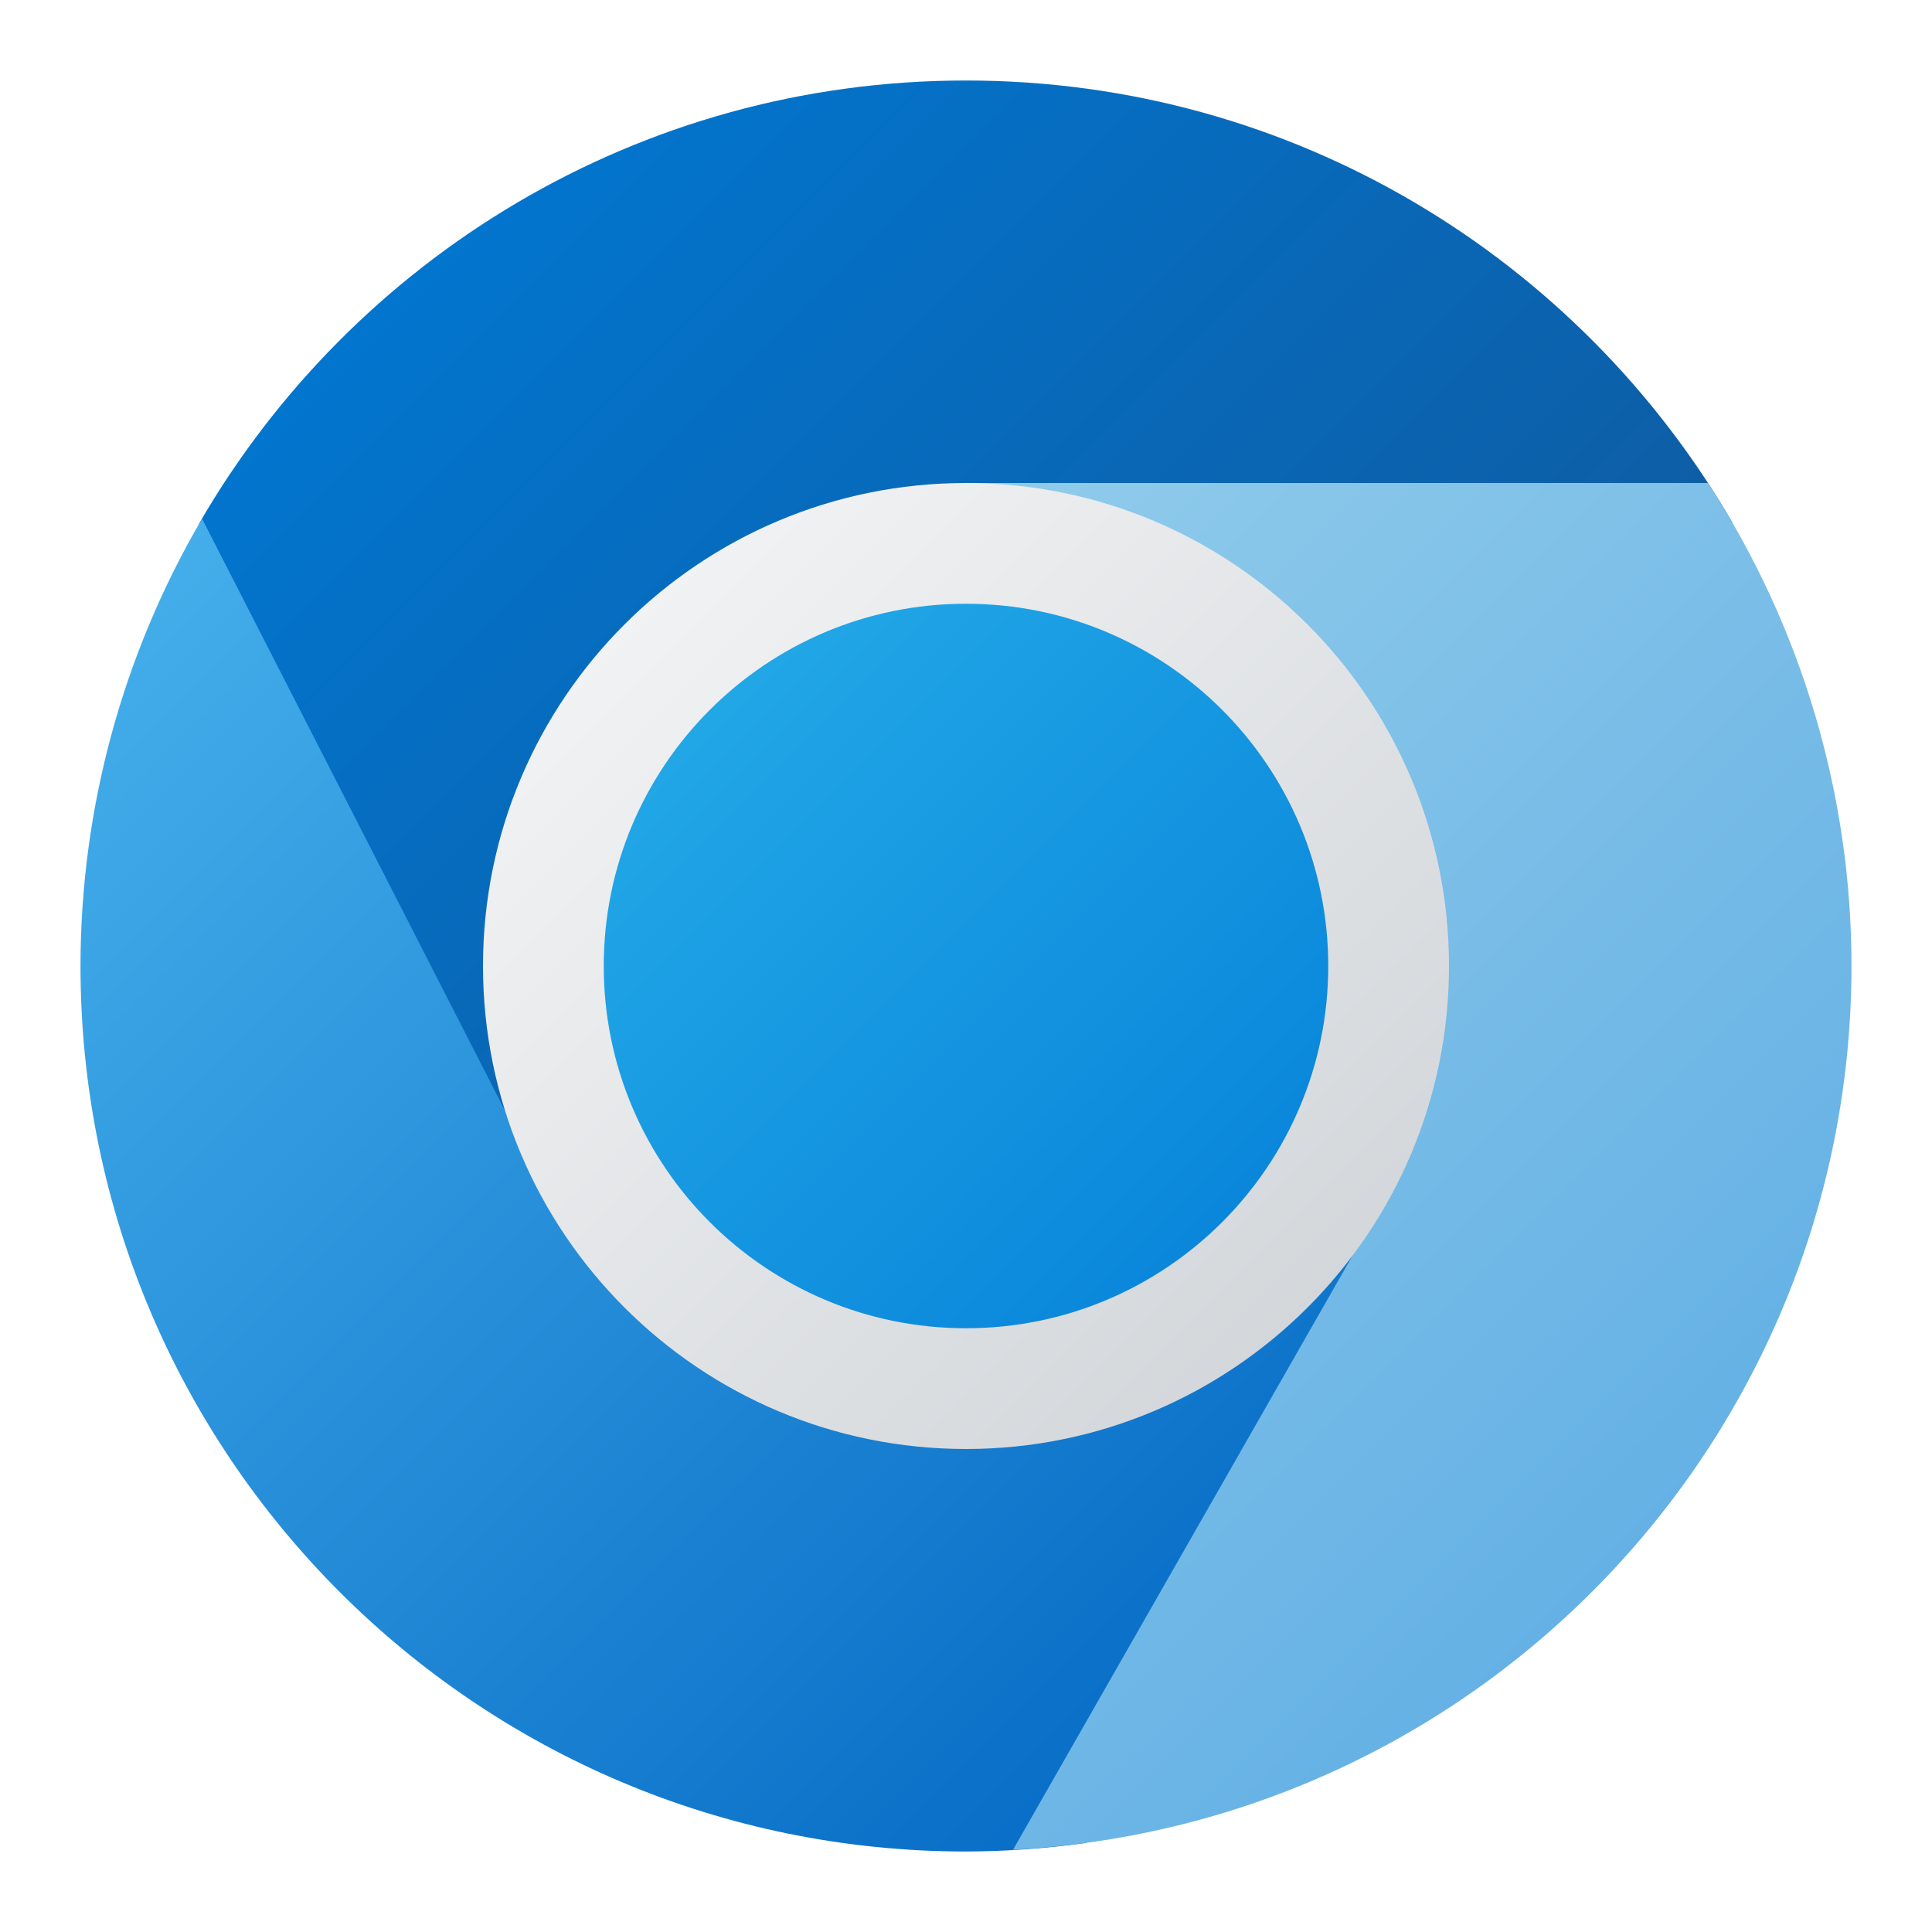
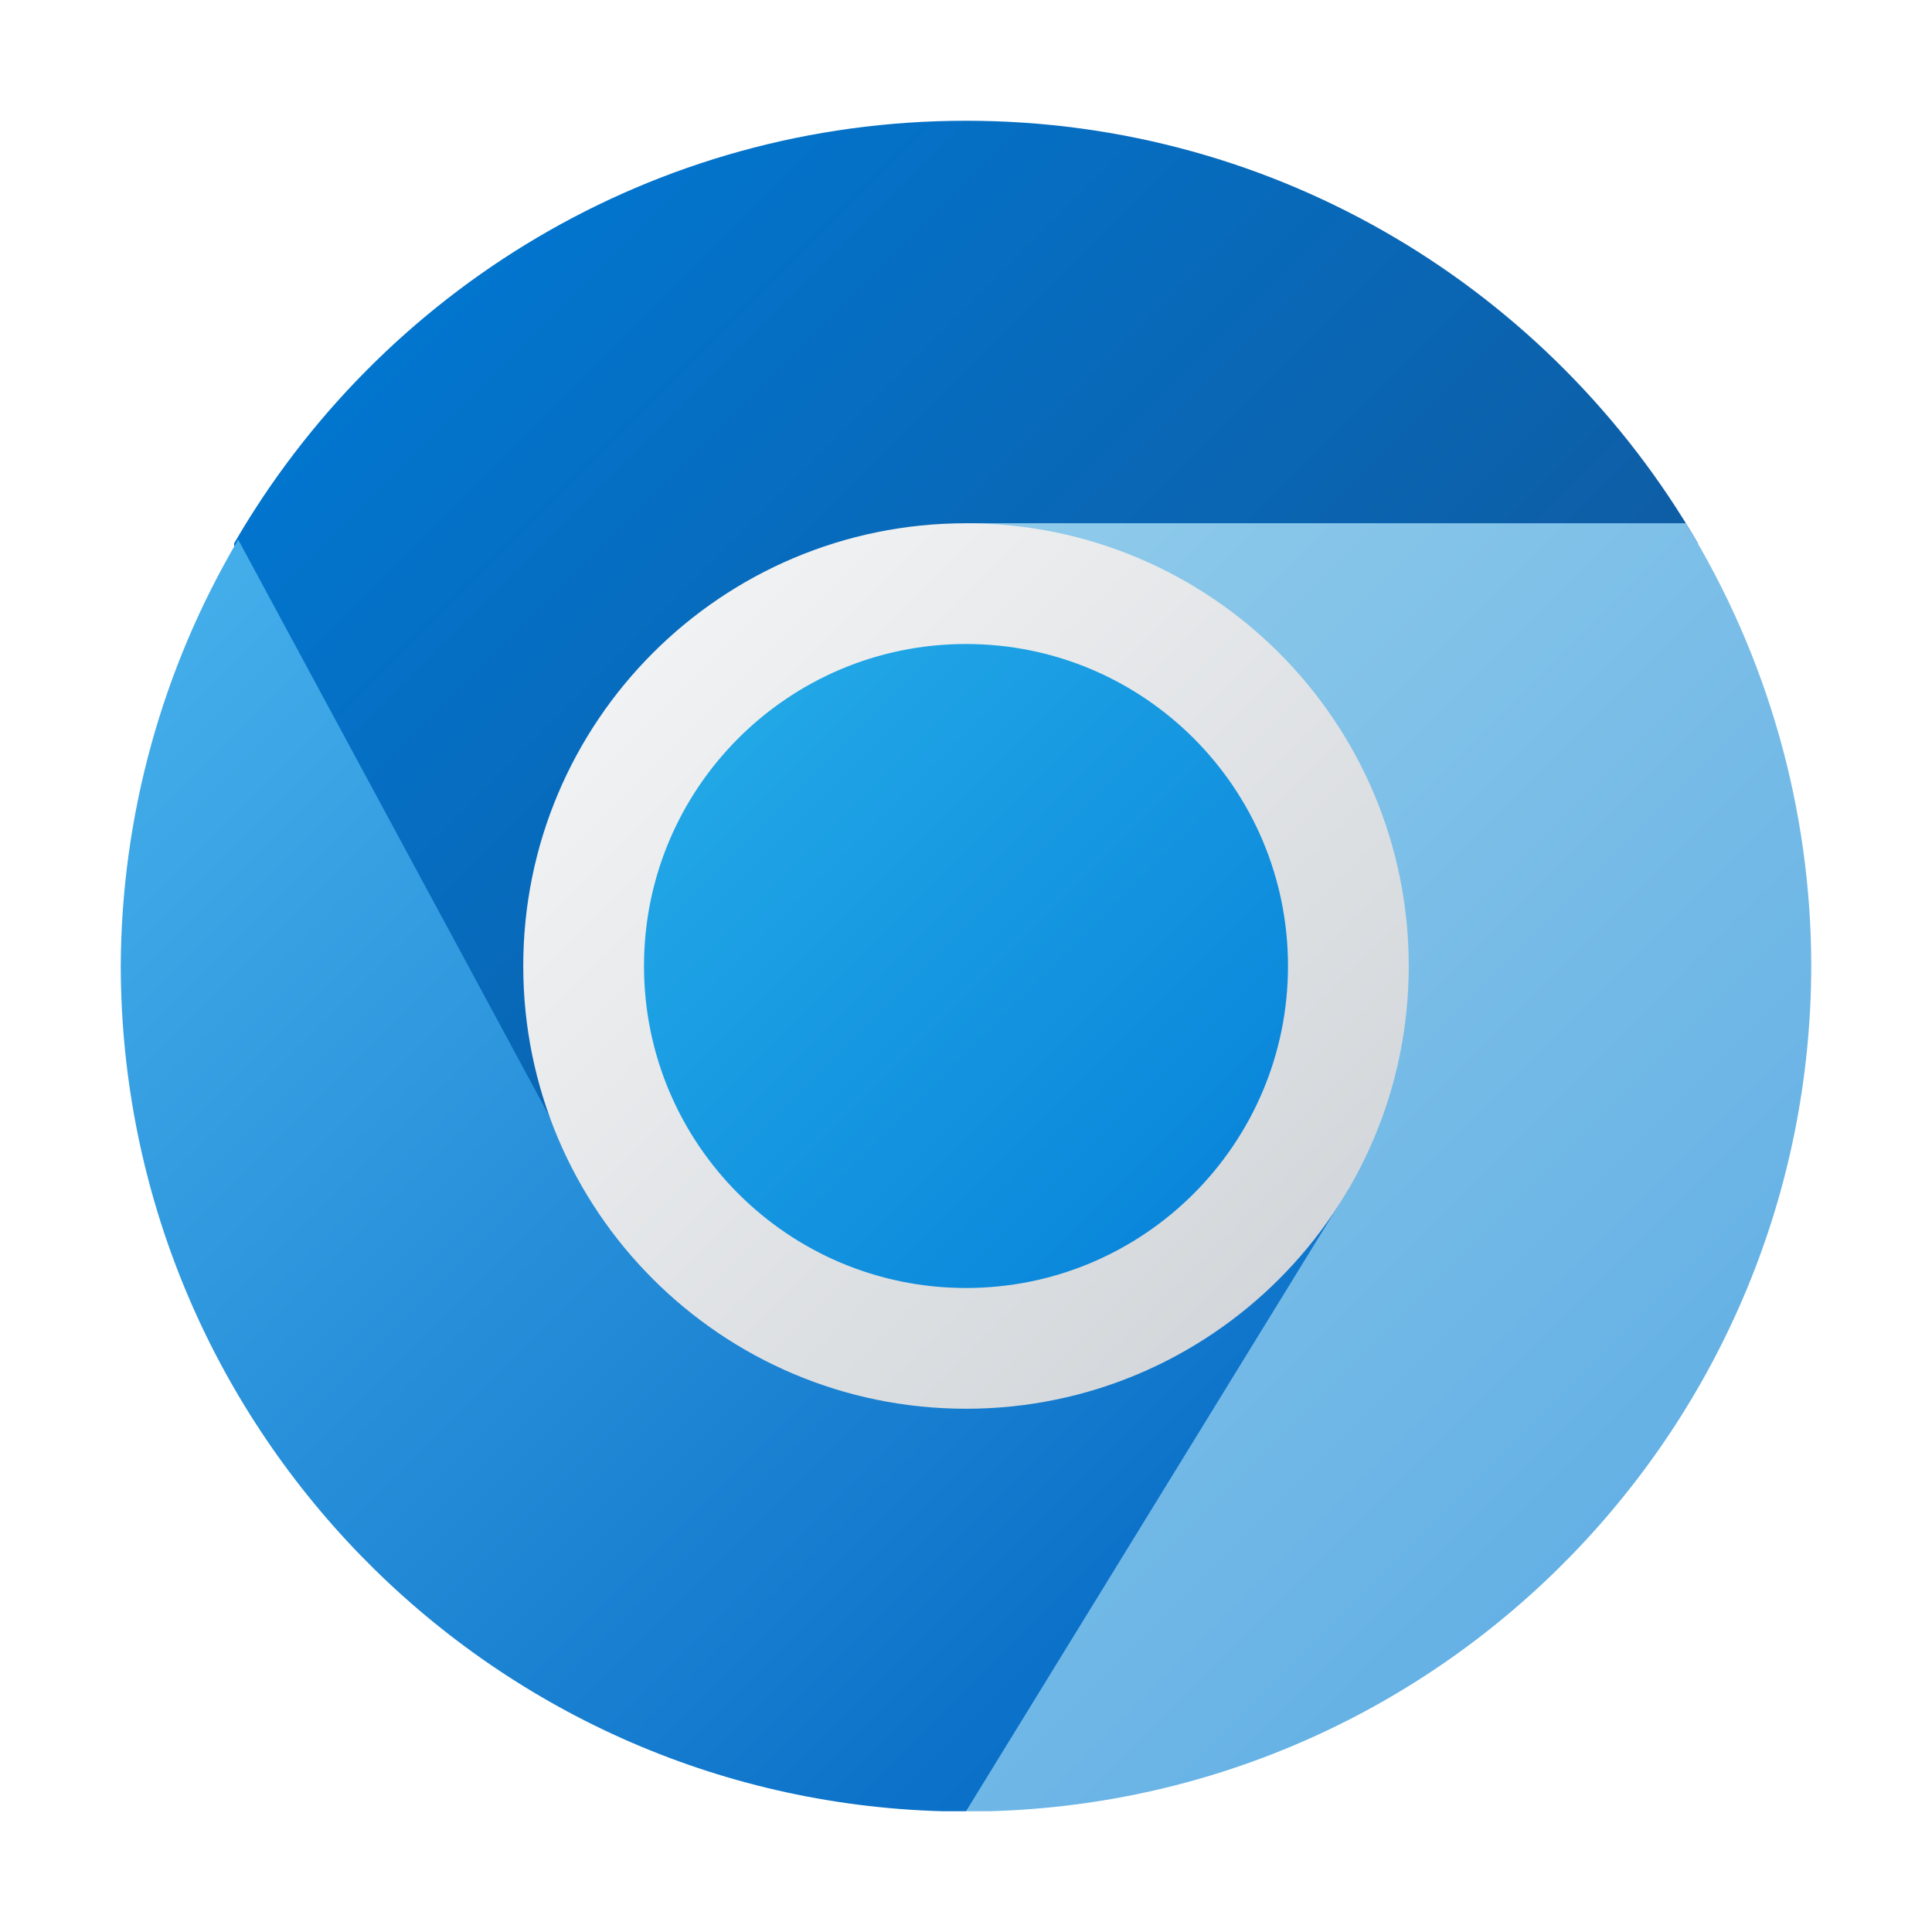
<svg xmlns="http://www.w3.org/2000/svg" xmlns:xlink="http://www.w3.org/1999/xlink" width="48" height="48" viewBox="0 0 48 48" version="1.1" id="svg5">
  <defs id="defs2">
-     <linearGradient xlink:href="#linearGradient3776" id="linearGradient12497" x1="3.178" y1="3.178" x2="9.522" y2="9.522" gradientUnits="userSpaceOnUse" gradientTransform="matrix(4.891153,0,0,4.891153,-7.058824,-7.058824)" />
-     <linearGradient xlink:href="#linearGradient2374" id="linearGradient13173" x1="3.178" y1="3.178" x2="9.522" y2="9.522" gradientUnits="userSpaceOnUse" gradientTransform="matrix(4.891153,0,0,4.891153,-7.058824,-7.058824)" />
-     <linearGradient xlink:href="#linearGradient2216" id="linearGradient2210" x1="13.172" y1="13.172" x2="2.828" y2="2.828" gradientUnits="userSpaceOnUse" gradientTransform="matrix(3,0,0,3,7.6430713e-4,-2.2302246e-6)" />
+     <linearGradient xlink:href="#linearGradient3776" id="linearGradient12497" x1="3.178" y1="3.178" x2="9.522" y2="9.522" gradientUnits="userSpaceOnUse" gradientTransform="matrix(4.668828,0,0,4.668828,-5.647059,-5.647059)" />
+     <linearGradient xlink:href="#linearGradient2374" id="linearGradient13173" x1="3.178" y1="3.178" x2="9.522" y2="9.522" gradientUnits="userSpaceOnUse" gradientTransform="matrix(4.668828,0,0,4.668828,-5.647059,-5.647059)" />
+     <linearGradient xlink:href="#linearGradient2216" id="linearGradient2210" x1="13.172" y1="13.172" x2="2.828" y2="2.828" gradientUnits="userSpaceOnUse" gradientTransform="matrix(2.75,0,0,2.75,2.000699,1.999998)" />
    <linearGradient id="linearGradient2216">
      <stop style="stop-color:#c7ccd1;stop-opacity:1;" offset="0" id="stop2212" />
      <stop style="stop-color:#fdfdfd;stop-opacity:1;" offset="1" id="stop2214" />
    </linearGradient>
-     <linearGradient xlink:href="#linearGradient2466" id="linearGradient1931" x1="5" y1="5" x2="11" y2="11" gradientUnits="userSpaceOnUse" gradientTransform="matrix(3,0,0,3,7.6968994e-6,1.4976269e-4)" />
+     <linearGradient xlink:href="#linearGradient2466" id="linearGradient1931" x1="5" y1="5" x2="11" y2="11" gradientUnits="userSpaceOnUse" gradientTransform="matrix(2.666667,0,0,2.666667,2.666672,2.666667)" />
    <linearGradient id="linearGradient2466">
      <stop style="stop-color:#26ade9;stop-opacity:1;" offset="0" id="stop2462" />
      <stop style="stop-color:#0580d8;stop-opacity:1;" offset="1" id="stop2464" />
    </linearGradient>
-     <linearGradient xlink:href="#linearGradient2425" id="linearGradient1473" x1="8.484" y1="8.485" x2="39.516" y2="39.516" gradientUnits="userSpaceOnUse" />
+     <linearGradient xlink:href="#linearGradient2425" id="linearGradient1473" x1="8.484" y1="8.485" x2="39.516" y2="39.516" gradientUnits="userSpaceOnUse" gradientTransform="matrix(0.9545455,0,0,0.9554785,1.090909,1.089043)" />
    <linearGradient id="linearGradient3776">
      <stop style="stop-color:#0275ce;stop-opacity:1;" offset="0" id="stop3772" />
      <stop style="stop-color:#154f8c;stop-opacity:1;" offset="1" id="stop3774" />
    </linearGradient>
    <linearGradient id="linearGradient2374">
      <stop style="stop-color:#45afeb;stop-opacity:1;" offset="0" id="stop2370" />
      <stop style="stop-color:#0065c2;stop-opacity:1;" offset="1" id="stop2372" />
    </linearGradient>
    <linearGradient id="linearGradient2425">
      <stop style="stop-color:#a4d7ed;stop-opacity:1;" offset="0" id="stop2421" />
      <stop style="stop-color:#65b1e5;stop-opacity:1;" offset="1" id="stop2423" />
    </linearGradient>
  </defs>
-   <path d="M 24,2 C 15.857,2 8.753,6.427 4.949,13.003 l 0.718,12.831 8.695,4.453 9.638,-6.286 V 13 H 43.05 C 39.245,6.426 32.142,2 24,2 Z" style="fill:url(#linearGradient12497);fill-opacity:1.0;stroke-width:0.086" id="path1309" />
-   <path id="path1449" style="fill:url(#linearGradient13173);fill-opacity:1.0;stroke-width:0.086" d="M 5.02,12.887 A 22,22 0 0 0 2,24 a 22,22 0 0 0 22,22 22,22 0 0 0 2.982,-0.213 L 33.648,40.842 34.65,28.408 24,24 13.924,30.285 Z" />
-   <path id="path1829" style="fill:url(#linearGradient1473);stroke-width:0.086;fill-opacity:1.0" d="m 24,12 v 12 L 35.088,28.596 25.168,45.957 A 22,22 0 0 0 46,24 a 22,22 0 0 0 -3.564,-12 z" />
-   <ellipse style="fill:url(#linearGradient2210);fill-opacity:1;stroke-width:3;stroke-linecap:round;stroke-linejoin:round" id="path2202" cx="24" cy="24" rx="12" ry="12" />
-   <circle style="fill:url(#linearGradient1931);fill-opacity:1;stroke-width:3;stroke-linecap:round;stroke-linejoin:round" id="path1722" cx="24" cy="24" r="9" />
+   <path d="M 24,3 C 16.227,3 9.446,7.226 5.815,13.503 L 6.5,25.75 14.8,30 24,24 V 13.5 l 9.859,3.351 8.325,-3.351 C 38.552,7.225 31.772,3 24,3 Z" style="fill:url(#linearGradient12497);fill-opacity:1.0;stroke-width:0.082" id="path1309" />
+   <path id="path1449" style="fill:url(#linearGradient13173);fill-opacity:1.0;stroke-width:0.082" d="M 5.918,13.408 C 4.023,16.617 3.016,20.273 3,24 3.018,35.361 12.067,44.688 23.424,45 H 24 L 31,39 33.496,29.551 24,24 15.182,30.574 Z" />
+   <path id="path1829" style="fill:url(#linearGradient1473);fill-opacity:1.0;stroke-width:0.082" d="M 24,13 V 24 L 33.496,29.551 24,45 h 0.576 C 35.933,44.688 44.982,35.361 45,24 44.998,20.116 43.919,16.308 41.883,13 Z" />
+   <ellipse style="fill:url(#linearGradient2210);fill-opacity:1;stroke-width:2.75;stroke-linecap:round;stroke-linejoin:round" id="path2202" cx="24" cy="24" rx="11" ry="11" />
+   <circle style="fill:url(#linearGradient1931);fill-opacity:1;stroke-width:2.667;stroke-linecap:round;stroke-linejoin:round" id="path1722" cx="24" cy="24" r="8" />
</svg>
